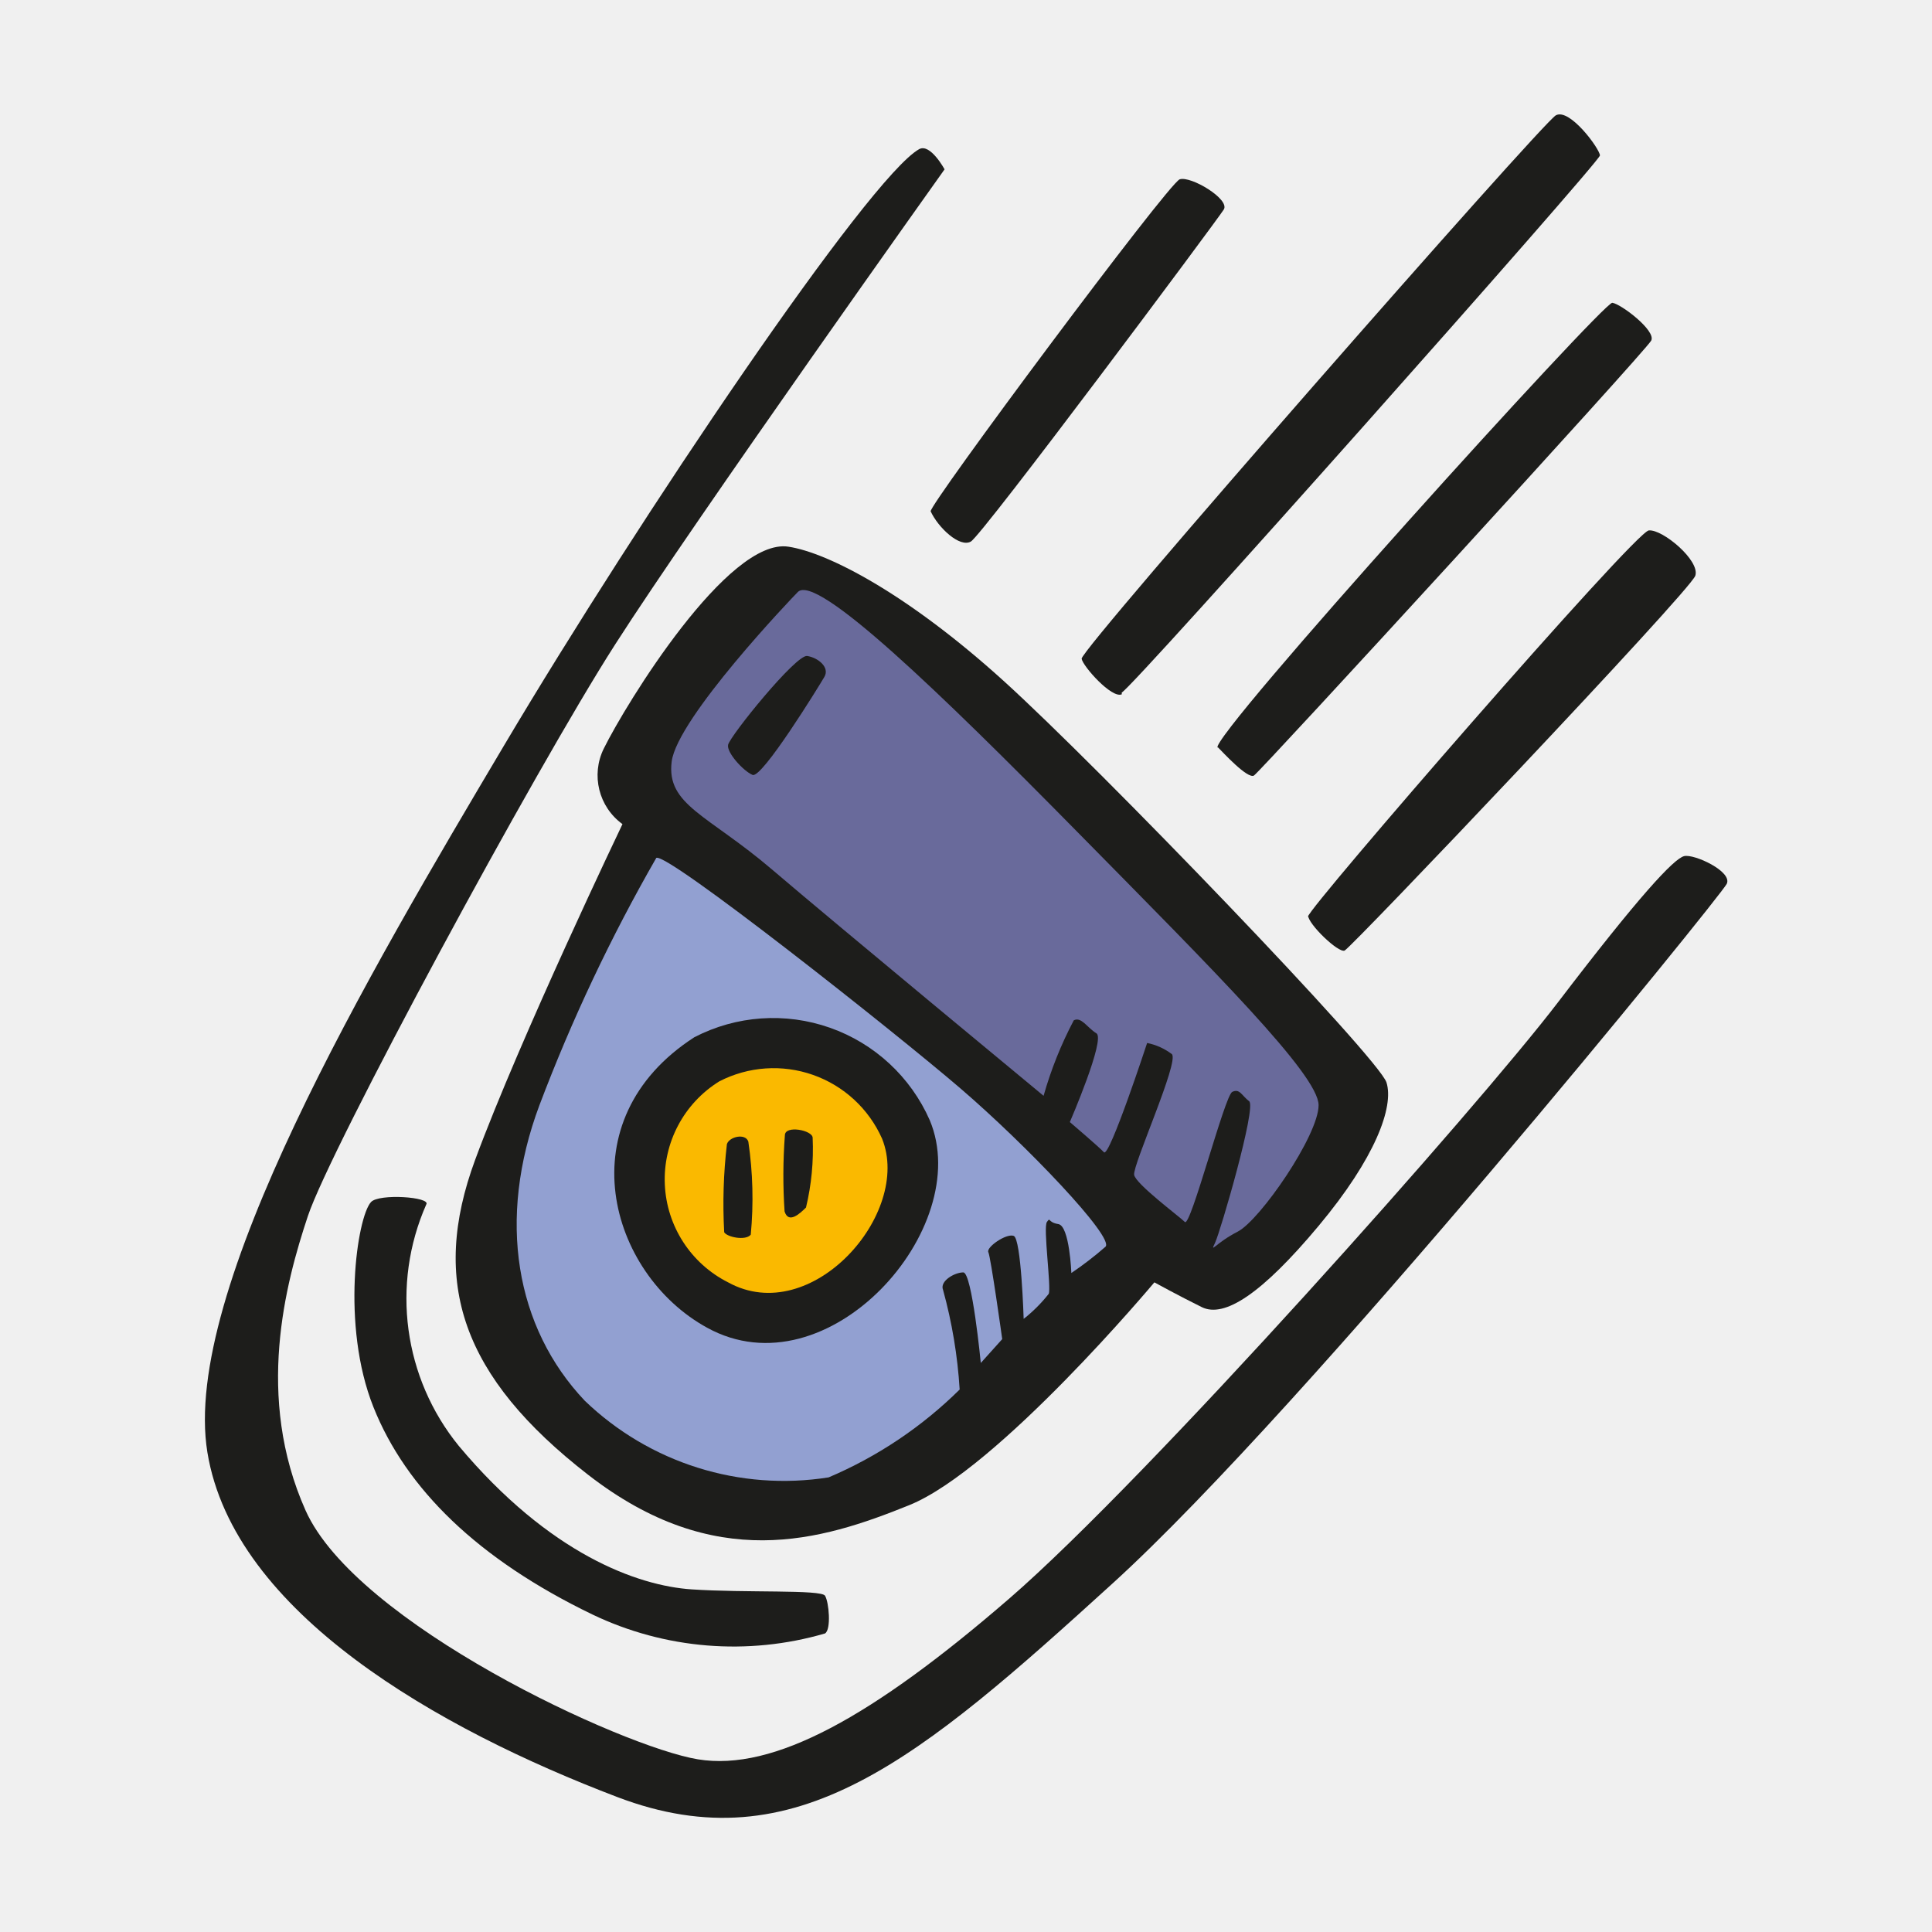
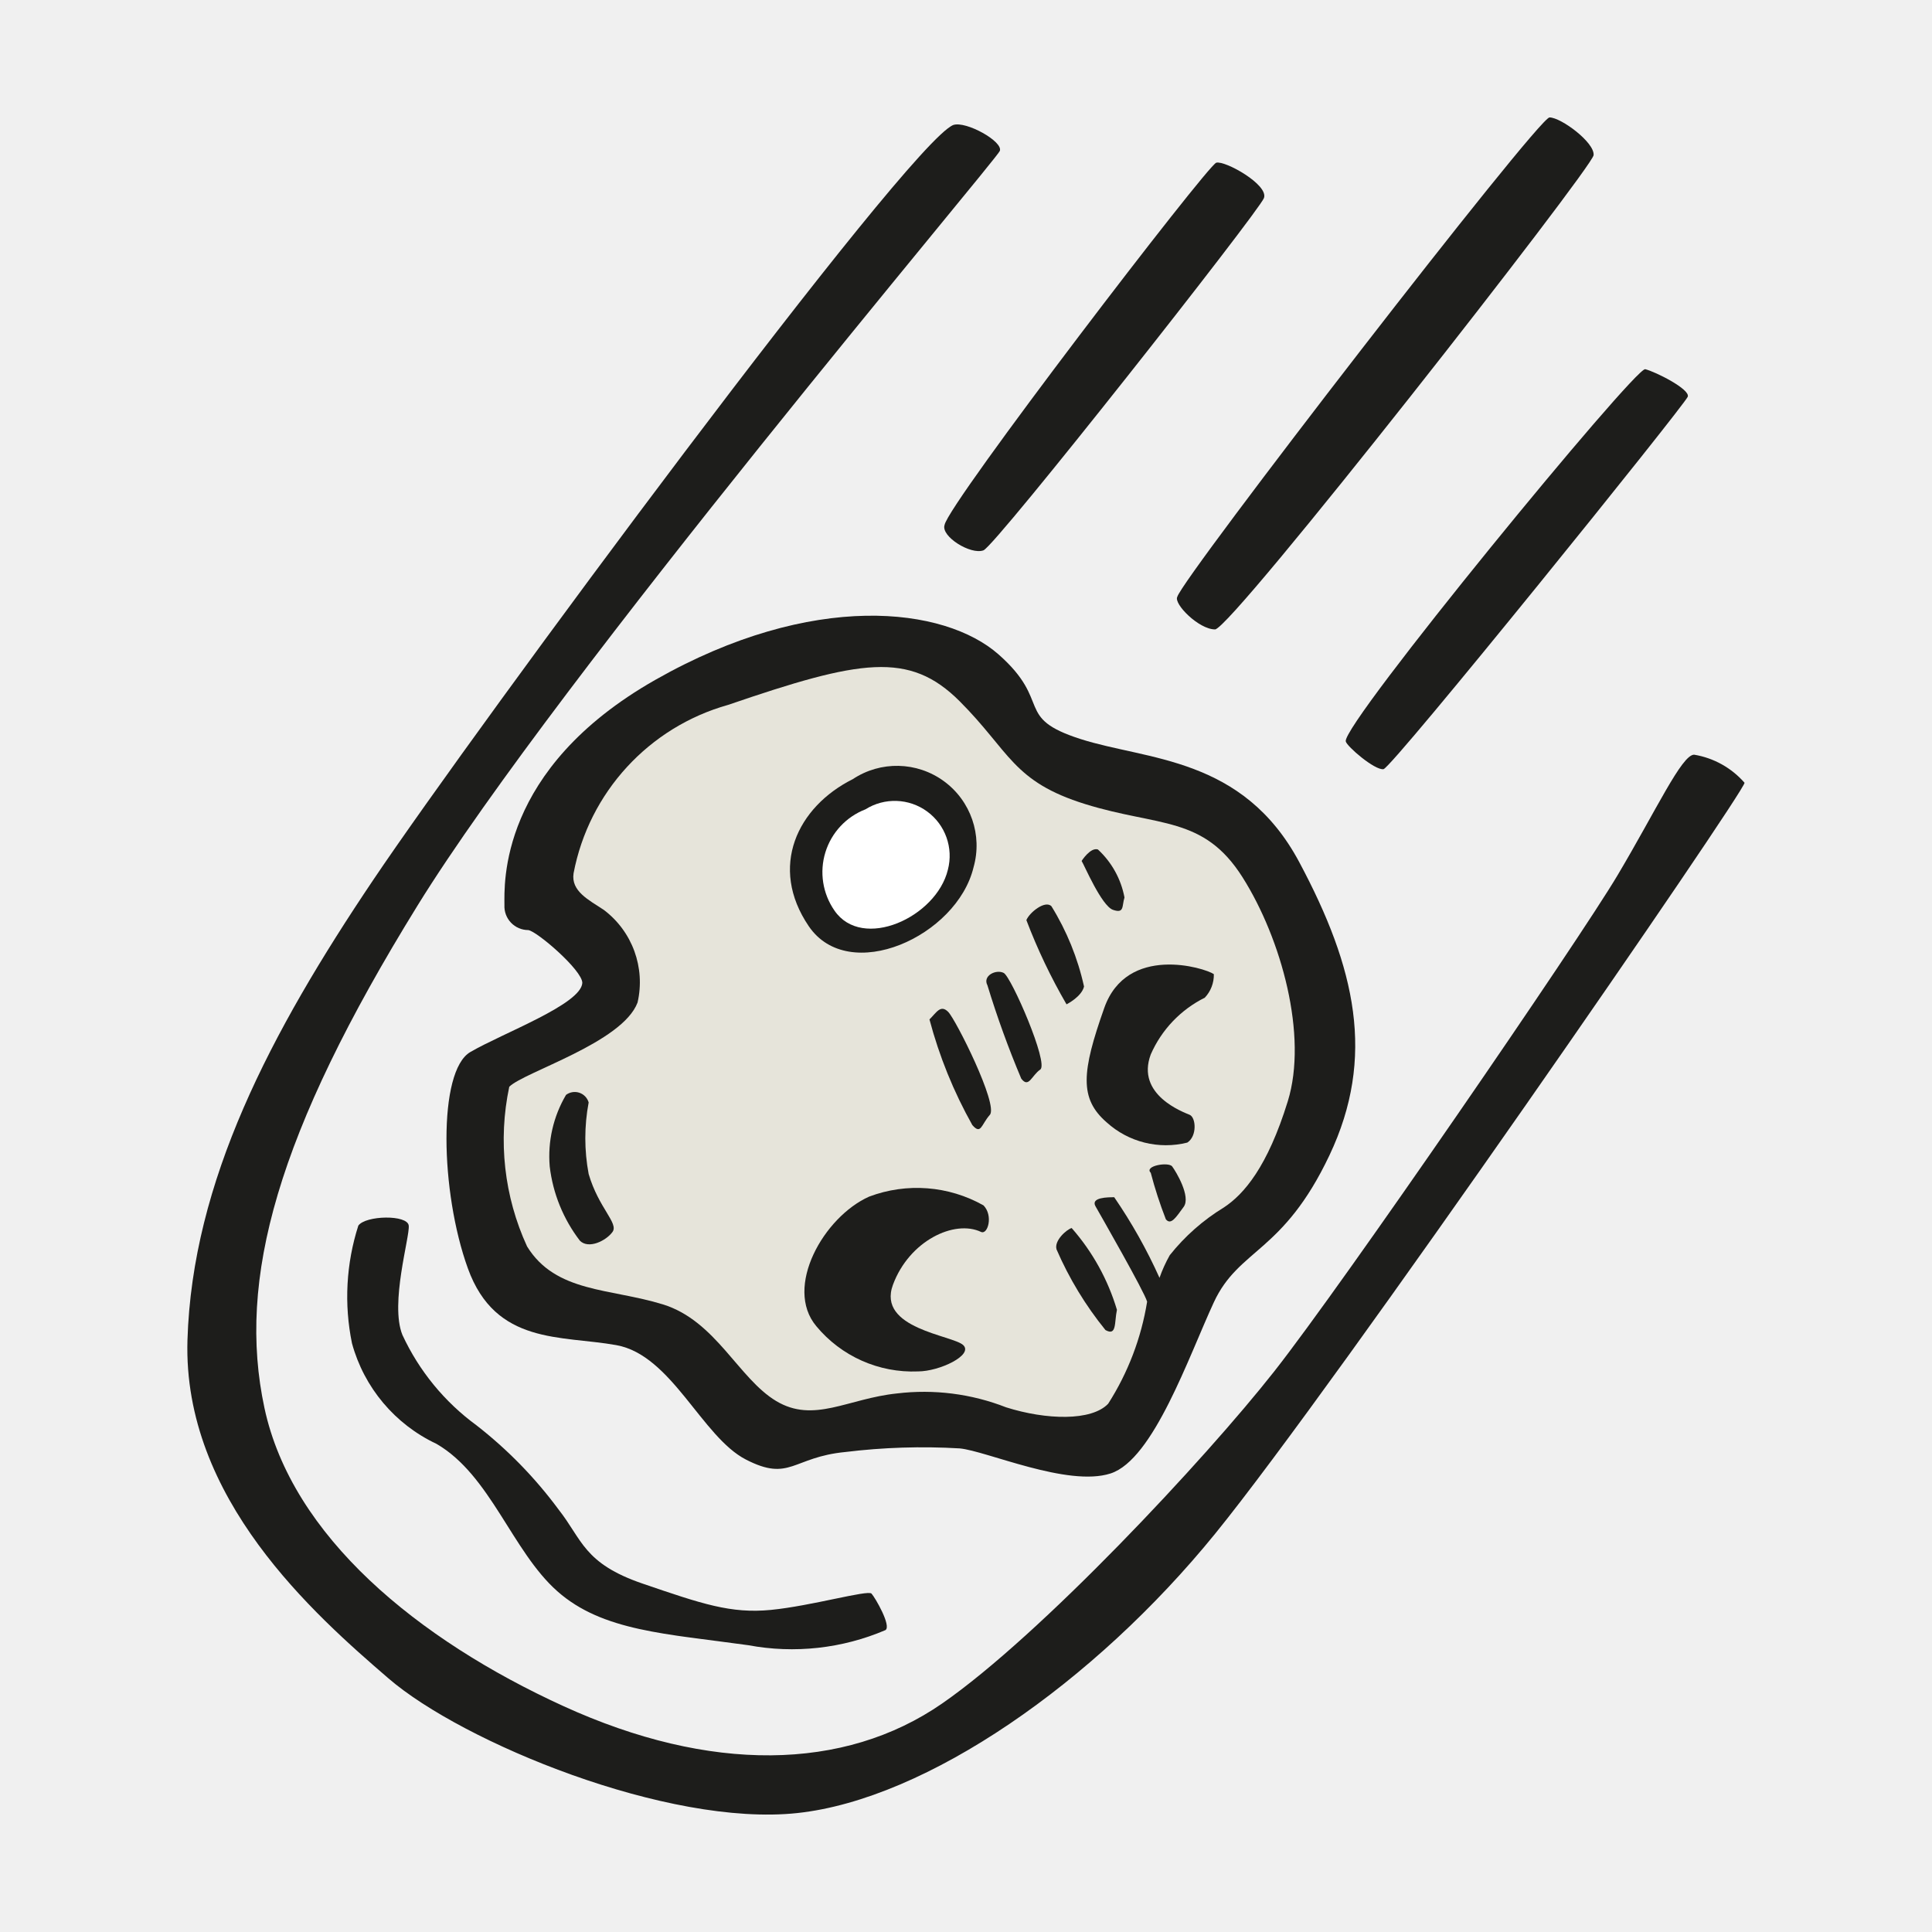
<svg xmlns="http://www.w3.org/2000/svg" width="800px" height="800px" viewBox="0 0 64 64">
-   <path d="m26.12 18.11c1.31.2 3.94 1.56 7.12 4.44s12.44 12.5 12.69 13.31-.37 2.5-2.25 4.75-3.12 3.06-3.87 2.69-1.57-.82-1.57-.82-5.18 6.19-8.12 7.38-6.44 2.25-10.63-1-5.25-6.38-3.75-10.44 4.88-11.12 4.88-11.12a2 2 0 0 1 -.62-2.5c.74-1.5 4.12-7 6.12-6.69z" fill="#1d1d1b" />
-   <path d="m26.43 19.61c.62-.62 4.69 3.31 9.25 7.94s8 8.06 8 9.06-1.94 3.81-2.68 4.19-.93.75-.75.37 1.38-4.5 1.13-4.69-.31-.43-.56-.31-1.38 4.5-1.57 4.31-1.62-1.25-1.68-1.56 1.5-3.75 1.25-4a2 2 0 0 0 -.82-.37s-1.25 3.81-1.43 3.62-1.13-1-1.13-1 1.19-2.75.88-2.94-.5-.56-.75-.43a12.88 12.88 0 0 0 -1 2.5s-6.88-5.69-9-7.5-3.5-2.13-3.32-3.57 3.99-5.43 4.18-5.62z" fill="#696a9b" />
-   <path d="m24.12 24.67c.07-.3 2.25-3 2.62-2.94s.75.38.57.69-2.07 3.38-2.38 3.25-.87-.75-.81-1z" fill="#1d1d1b" />
-   <path d="m21.74 28.42c.34-.21 7.88 5.75 10.07 7.63s5.12 4.95 4.81 5.25a11.38 11.38 0 0 1 -1.13.87s-.06-1.56-.43-1.62-.25-.25-.38-.07.15 2.17.06 2.38a4.93 4.93 0 0 1 -.83.83s-.08-2.66-.33-2.75-.92.38-.84.54.46 2.88.46 2.88l-.71.79s-.29-3-.58-3-.79.29-.67.58a16.12 16.12 0 0 1 .55 3.3 13.91 13.91 0 0 1 -4.34 2.91 9.51 9.51 0 0 1 -8.08-2.54c-2.29-2.42-2.92-6-1.5-9.79a56.8 56.8 0 0 1 3.87-8.19z" fill="#92a0d1" />
-   <path d="m23 34.36a5.67 5.67 0 0 1 7.8 2.75c1.5 3.58-3.38 9.08-7.38 6.87-3.26-1.79-4.68-6.87-.42-9.62z" fill="#1d1d1b" />
-   <path d="m23.83 35.82a3.93 3.93 0 0 1 5.39 1.9c1 2.48-2.34 6.28-5.1 4.76a3.82 3.82 0 0 1 -.29-6.66z" fill="#fab900" />
+   <path d="m56.12 25c-.41 0-1.25 1.83-2.54 4s-9.08 13.52-11.37 16.43-7.75 8.75-11 11-7.7 2.3-12.54.09-9-5.63-9.91-9.88.4-9.08 5.07-16.64 19.17-24.69 19.29-25-1.12-1-1.54-.86c-1.5.59-15.79 19.92-19.21 25s-6 10-6.16 15.25 4.2 9.09 6.66 11.21 9.25 4.92 13.54 4.46 9.84-4.33 13.84-9.25 17.58-24.63 17.54-24.88a2.83 2.83 0 0 0 -1.67-.93zm-23.54-6.77c.42-.17 9.13-11.23 9.29-11.67s-1.29-1.25-1.58-1.17-8.88 11.29-9 12c-.13.38.87 1 1.29.84zm7.67 2.62c.54 0 12.5-15.29 12.54-15.71s-1.08-1.25-1.46-1.25-12.17 15.26-12.33 15.88c-.13.23.71 1.08 1.25 1.08zm5.58 4.63c.29-.05 10-12.09 10.08-12.34s-1.08-.83-1.41-.91-10.06 11.77-9.92 12.33c.04.17.96.96 1.25.92z" fill="#1d1d1b" />
+   <path d="m19.29 32.56c0-.42-1.5-1.71-1.79-1.75a.79.79 0 0 1 -.79-.83c0-.67-.21-4.5 5-7.46s9.58-2.42 11.37-.84.5 2.09 2.71 2.8 5.38.58 7.25 4.08 2.54 6.46 1 9.71-3 3.08-3.83 4.87-2 5.21-3.42 5.67-4.12-.75-5-.83a21 21 0 0 0 -3.79.12c-1.75.17-1.83 1-3.29.25s-2.46-3.46-4.29-3.79-4 0-4.92-2.54-1-6.54.08-7.17 3.67-1.58 3.71-2.29z" fill="#1d1d1b" />
+   <path d="m11.87 40.6c.24-.34 1.63-.37 1.67 0s-.63 2.58-.21 3.62a7.74 7.74 0 0 0 2.46 3 14.3 14.3 0 0 1 2.71 2.78c.79 1 .83 1.79 2.79 2.46s2.92 1 4.25.87 3.21-.67 3.33-.54.67 1.08.46 1.21a7.88 7.88 0 0 1 -4.54.5c-2.71-.38-4.83-.46-6.33-1.79s-2.21-3.84-4-4.88a5.19 5.19 0 0 1 -2.8-3.33 7.69 7.69 0 0 1 .21-3.9z" fill="#1d1d1b" />
+   <path d="m16.87 36c.49-.49 3.75-1.46 4.25-2.79a3 3 0 0 0 -1.12-3.07c-.5-.33-1.09-.62-1-1.21a7.19 7.19 0 0 1 5.12-5.58c4.38-1.5 6-1.79 7.67-.12s1.75 2.66 4.17 3.41 3.91.38 5.2 2.42 2.17 5.25 1.5 7.42-1.45 3.08-2.12 3.52a6.82 6.82 0 0 0 -1.79 1.58 4.64 4.64 0 0 0 -.34.75 17.1 17.1 0 0 0 -1.5-2.67c-.2 0-.79 0-.62.3s1.62 2.83 1.71 3.16a8.92 8.92 0 0 1 -1.29 3.38c-.55.58-2.05.54-3.38.12a7.47 7.47 0 0 0 -3.62-.46c-1.63.17-2.75 1-4 .25s-2-2.66-3.75-3.2-3.55-.38-4.5-1.92a8.46 8.46 0 0 1 -.59-5.29z" fill="#e6e4da" />
+   <path d="m18.75 36.27a.48.48 0 0 1 .75.25 6.4 6.4 0 0 0 0 2.37c.33 1.13 1 1.63.79 1.92s-.79.58-1.08.29a5 5 0 0 1 -1-2.46 4 4 0 0 1 .54-2.37z" fill="#1d1d1b" />
+   <path d="m28.25 25.81a2.64 2.64 0 0 1 4 2.92c-.55 2.29-4.13 3.91-5.46 1.95s-.38-3.95 1.46-4.87z" fill="#1d1d1b" />
+   <path d="m28.67 26.81a1.82 1.82 0 0 1 2.73 2c-.38 1.58-2.84 2.7-3.76 1.35a2.23 2.23 0 0 1 1.03-3.35z" fill="#ffffff" />
  <g fill="#1d1d1b">
-     <path d="m24.08 37.9c.08-.25.62-.37.71-.08a12.81 12.81 0 0 1 .08 3.08c-.17.21-.79.08-.88-.08a17 17 0 0 1 .09-2.92z" />
-     <path d="m26 37.61c0-.35.92-.17.92.08a8.29 8.29 0 0 1 -.22 2.31c-.21.21-.58.55-.71.13a17.75 17.75 0 0 1 .01-2.52z" />
-     <path d="m12.29 39.82c.26-.29 2-.17 1.83.08a7.73 7.73 0 0 0 1.08 8c3 3.58 5.92 4.63 7.71 4.75s4.29 0 4.42.21.21 1.12 0 1.25a10.82 10.82 0 0 1 -7.71-.63c-3.79-1.83-6.17-4.16-7.25-6.87s-.54-6.29-.08-6.79z" />
-     <path d="m55.79 28.36c-.34.08-1.5 1.33-4.17 4.83s-13.62 15.81-18.17 19.75-7.83 5.75-10.33 5.34-11.33-4.5-13-8.25-.67-7.5.08-9.75 7.5-14.75 10.17-18.92 10.92-15.75 10.92-15.75-.47-.87-.84-.67c-1.66.92-9.25 12.17-13.75 19.75s-10.7 18.09-9.83 23.42 7.67 9.17 13.58 11.42 10-1.25 16.42-7.09 20.13-22.75 20.33-23.16-1.08-1-1.41-.92zm-23.63-10.42c.38-.21 8.17-10.66 8.38-11s-1.09-1.12-1.46-1-8.35 10.84-8.25 11c.25.54.96 1.21 1.33 1zm5 5c.33-.12 15.84-17.58 15.84-17.79s-1-1.58-1.46-1.33-15.71 17.64-15.71 18c.04.25 1 1.33 1.33 1.18zm3.17 1.8c.16.16 1 1.08 1.21.95s13-14.08 13.16-14.41-1-1.21-1.29-1.25-13.41 14.45-13.08 14.75zm3 5.58c0 .29 1 1.25 1.21 1.17s11.46-11.92 11.62-12.42-1.08-1.54-1.54-1.5-11.29 12.52-11.29 12.79z" />
+     <path d="m32.5 40.81c.22.1.41-.54.08-.88a4.49 4.49 0 0 0 -3.79-.29c-1.5.67-2.83 3-1.75 4.29a4.15 4.15 0 0 0 3.37 1.5c.71 0 1.84-.54 1.5-.87s-2.87-.54-2.33-2 2.04-2.17 2.92-1.75z" />
+     <path d="m40.21 32.27c-.3-.21-2.88-1-3.63 1.12s-.83 3 .08 3.79a2.92 2.92 0 0 0 2.67.67c.33-.21.29-.83.08-.92s-1.79-.66-1.29-2a3.8 3.8 0 0 1 1.79-1.88 1.1 1.1 0 0 0 .3-.78z" />
+     <path d="m38.12 38.85c-.23-.23.59-.37.71-.21s.63 1 .38 1.34-.42.62-.59.41a14.07 14.07 0 0 1 -.5-1.54z" />
+     <path d="m35.5 40.68a7.23 7.23 0 0 1 1.5 2.71c-.09.42 0 .88-.38.67a11.47 11.47 0 0 1 -1.62-2.67c-.09-.29.33-.66.5-.71z" />
+     <path d="m30.79 33.77c.24-.24.37-.5.62-.25s1.67 3.08 1.38 3.41-.29.67-.58.34a15 15 0 0 1 -1.42-3.5z" />
+     <path d="m32.71 32.64c-.17-.32.29-.54.54-.41s1.5 3 1.21 3.2-.38.63-.63.3a32 32 0 0 1 -1.12-3.09z" />
+     <path d="m34 30.48c.1-.25.62-.67.83-.46a8.56 8.56 0 0 1 1.08 2.66c-.08.34-.58.59-.58.59a19 19 0 0 1 -1.33-2.79z" />
+     <path d="m35.83 28.52s.29-.46.54-.38a2.89 2.89 0 0 1 .88 1.59c-.09.29 0 .54-.38.41s-.96-1.5-1.04-1.62z" />
  </g>
</svg>
